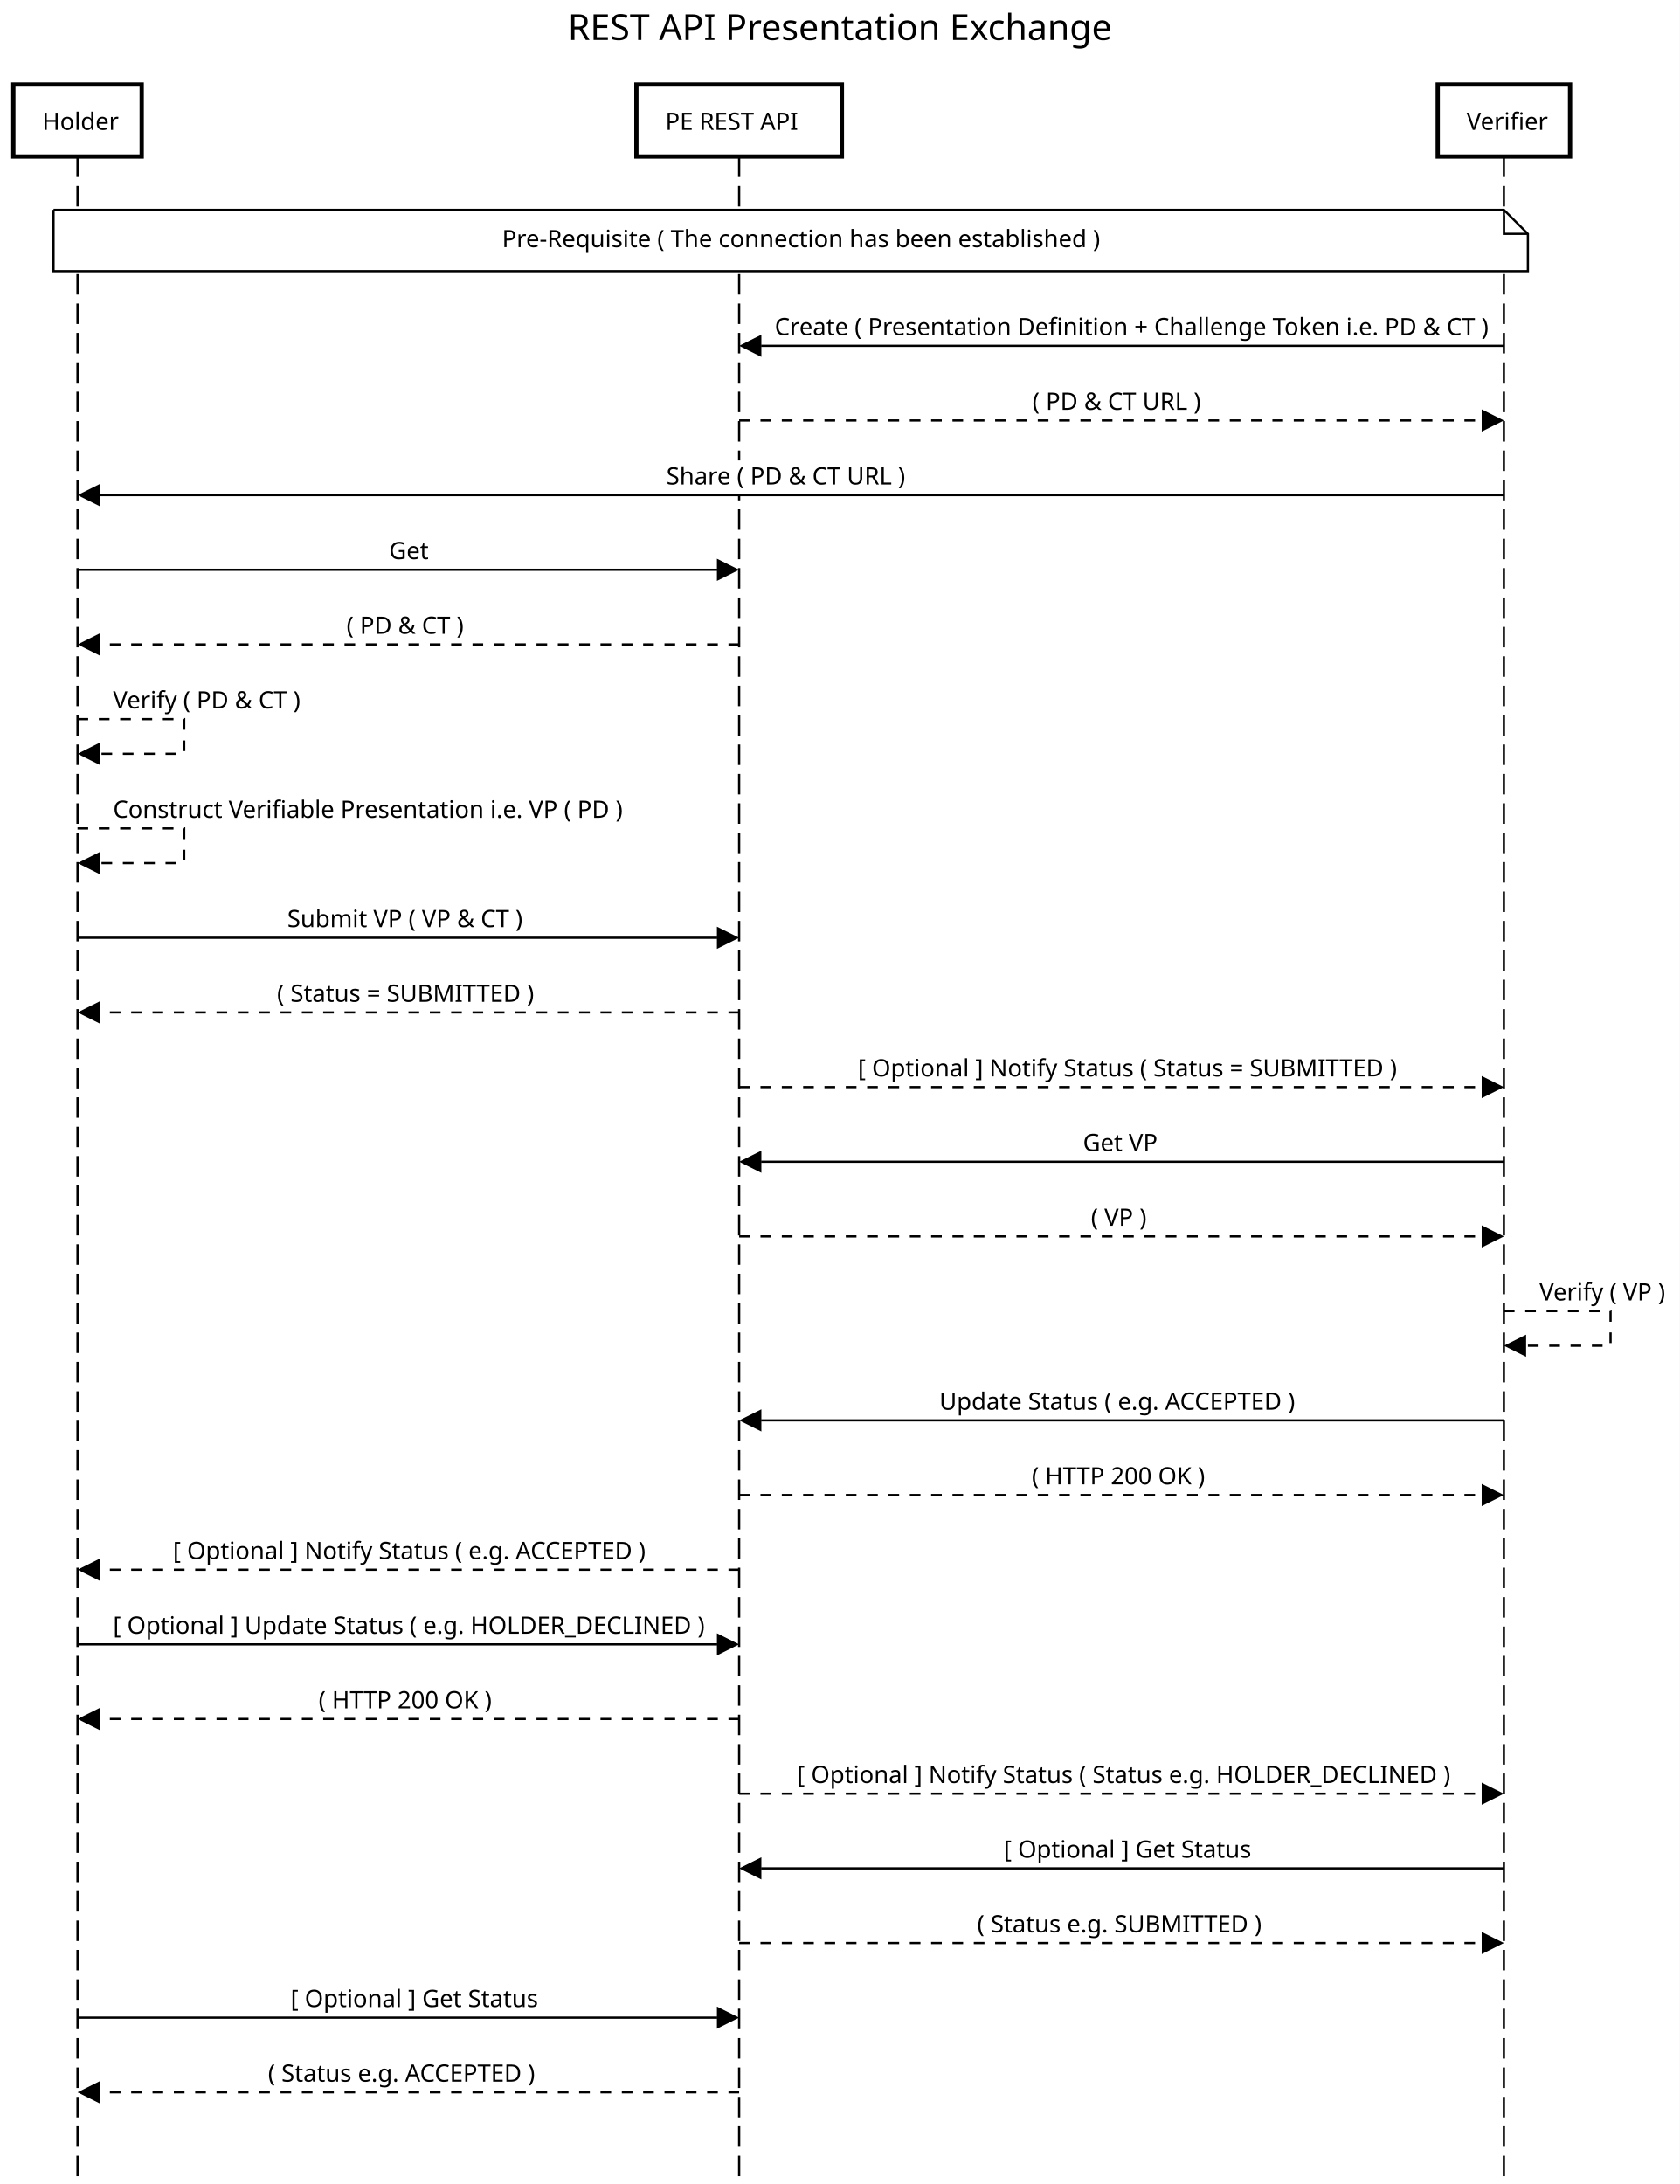
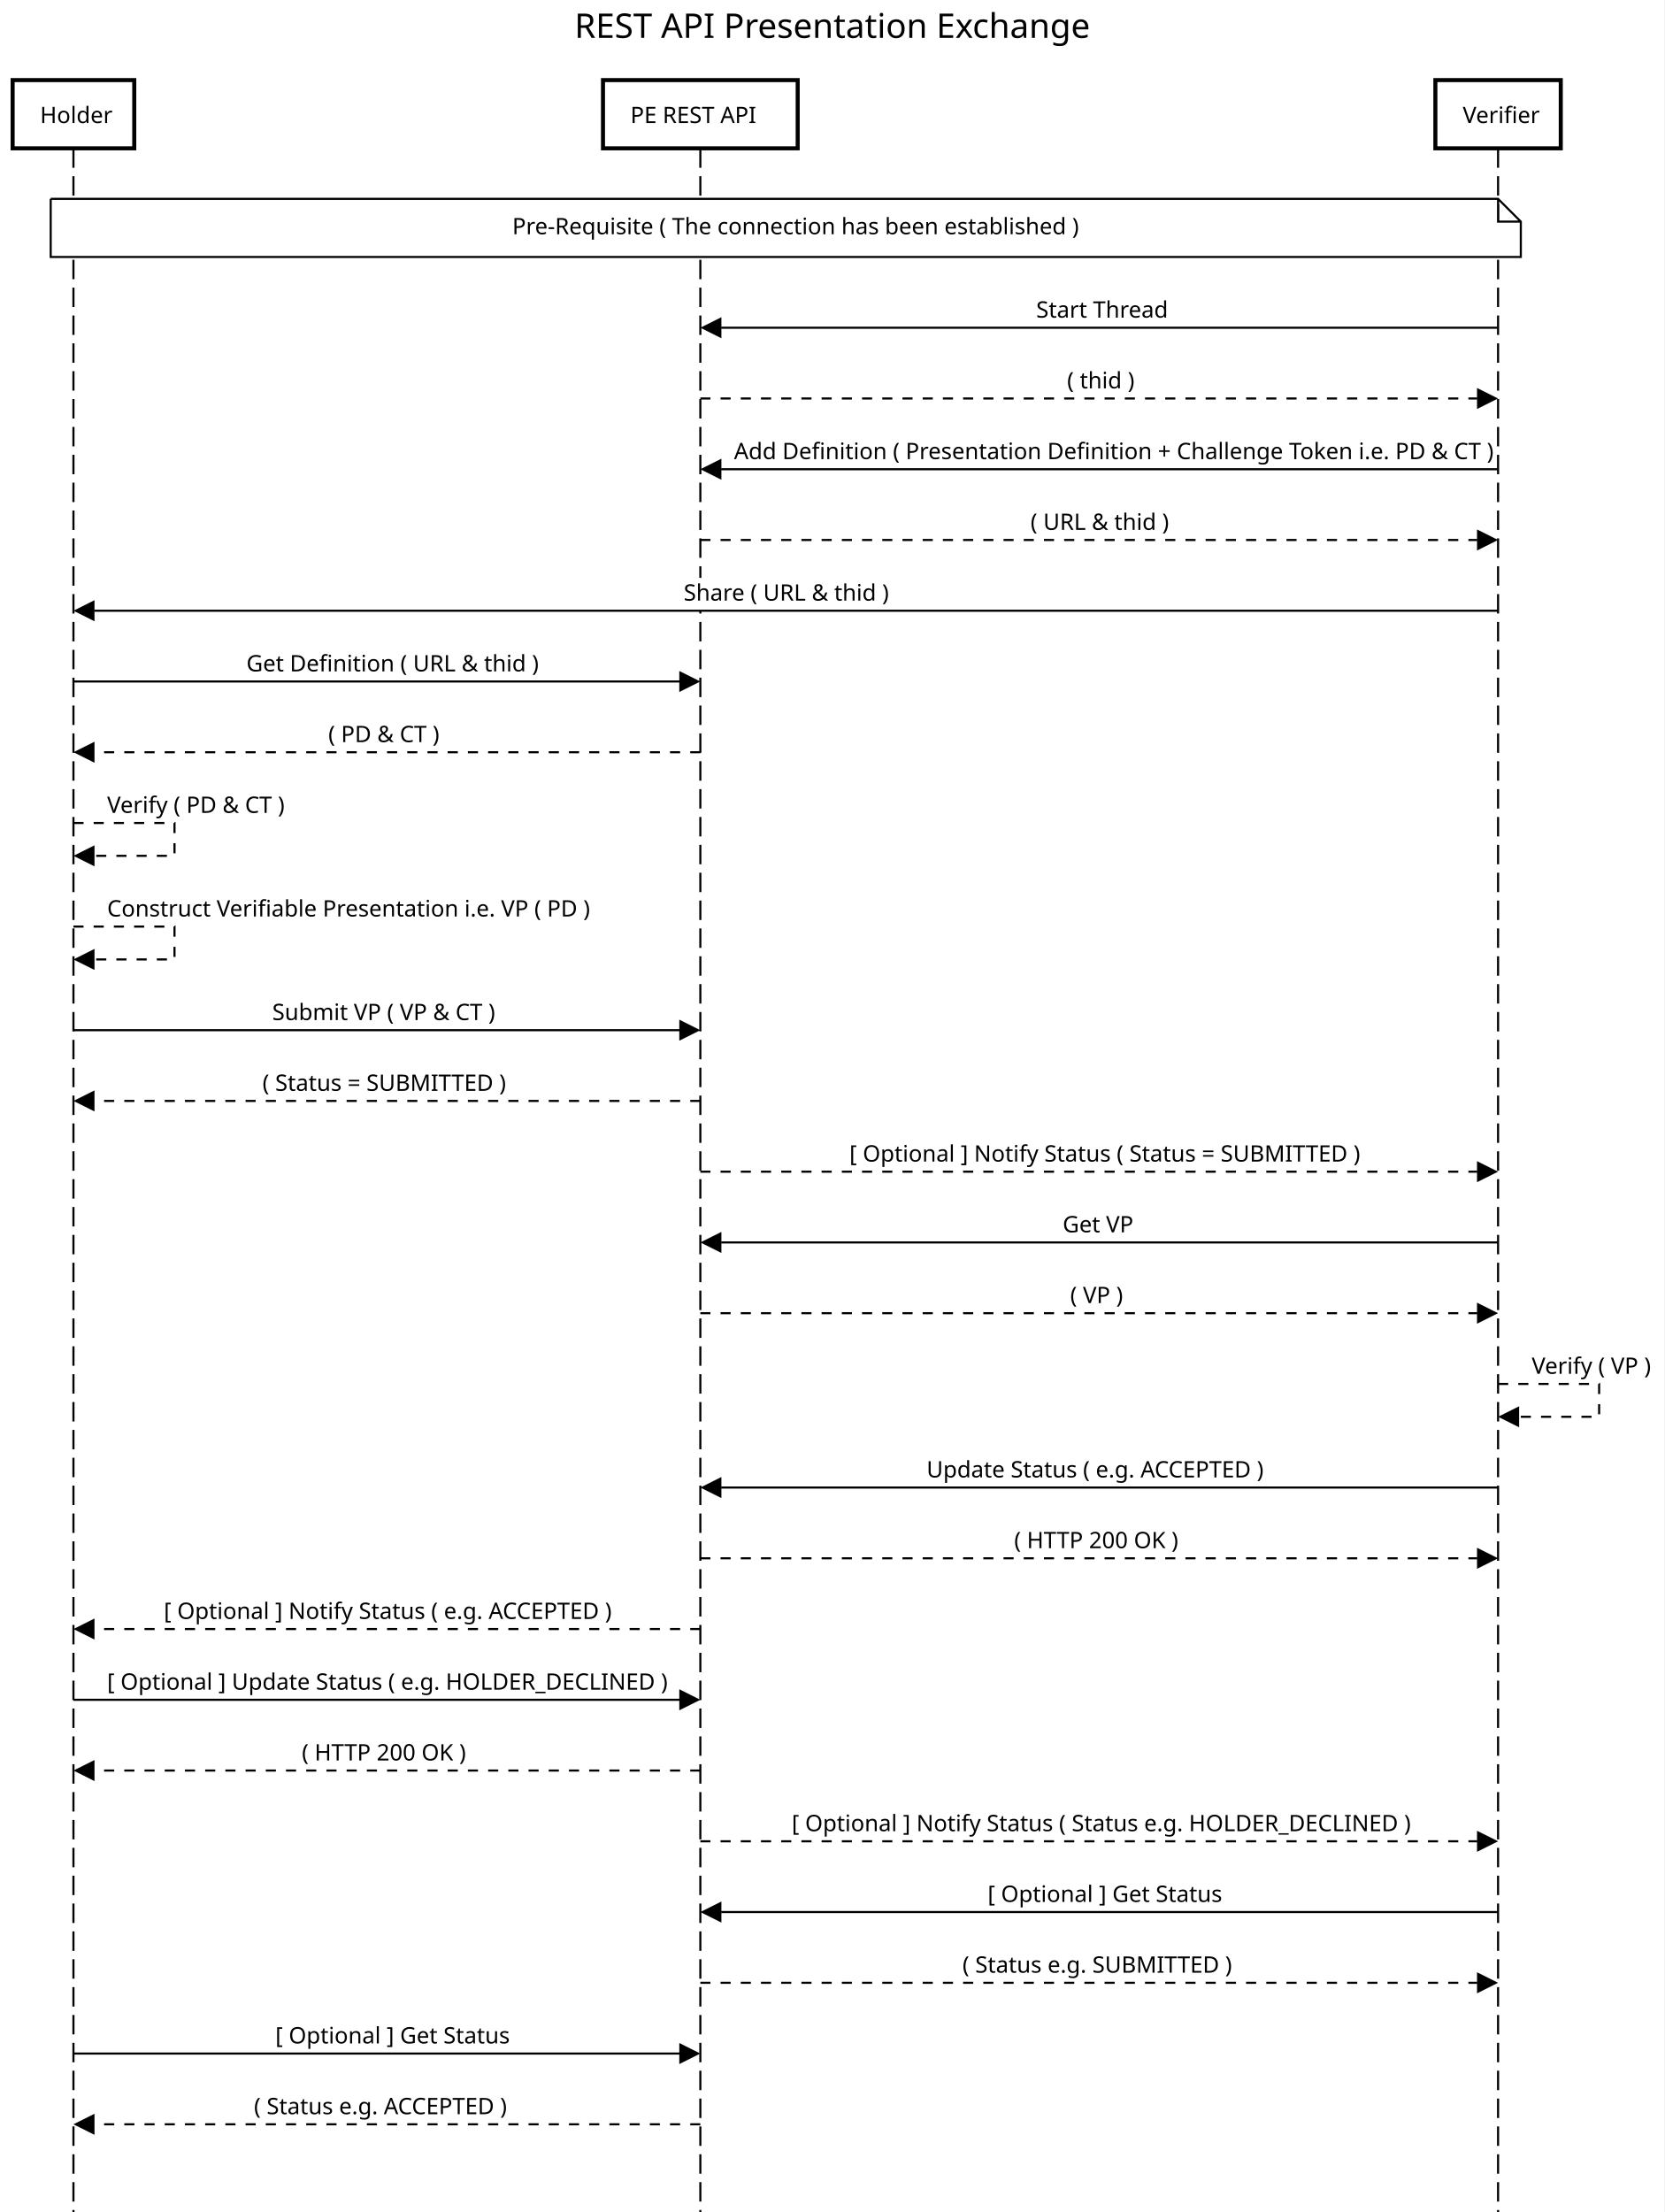
- <svg xmlns="http://www.w3.org/2000/svg" version="1.1" width="1029" height="1338">
+ <svg xmlns="http://www.w3.org/2000/svg" version="1.1" width="1076" height="1430">
  <defs />
  <g>
    <g />
    <g />
    <g />
    <g />
    <g />
    <g />
    <g />
    <g />
    <g />
    <g />
    <g />
    <g />
    <g />
    <g />
    <g />
    <g />
    <g />
    <g />
    <g />
    <g />
    <g />
    <g />
    <g />
    <g />
-     <g>
-       <rect fill="white" stroke="none" x="0" y="0" width="1029" height="1338" />
-     </g>
-     <g>
-       <text fill="black" stroke="none" font-family="sans-serif" font-size="16.5pt" font-style="normal" font-weight="normal" text-decoration="normal" x="347.805" y="24.503" text-anchor="start" dominant-baseline="alphabetic" xml:space="preserve">REST API Presentation Exchange</text>
-     </g>
-     <g />
-     <g>
-       <path fill="none" stroke="black" paint-order="fill stroke markers" d=" M 47.484 95.888 L 47.484 1338.997" stroke-miterlimit="10" stroke-width="1.361" stroke-dasharray="12.566,5.445" />
-       <path fill="none" stroke="black" paint-order="fill stroke markers" d=" M 452.805 95.888 L 452.805 1338.997" stroke-miterlimit="10" stroke-width="1.361" stroke-dasharray="12.566,5.445" />
-       <path fill="none" stroke="black" paint-order="fill stroke markers" d=" M 921.305 95.888 L 921.305 1338.997" stroke-miterlimit="10" stroke-width="1.361" stroke-dasharray="12.566,5.445" />
+     <g />
+     <g />
+     <g>
+       <rect fill="white" stroke="none" x="0" y="0" width="1076" height="1430" />
+     </g>
+     <g>
+       <text fill="black" stroke="none" font-family="sans-serif" font-size="16.5pt" font-style="normal" font-weight="normal" text-decoration="normal" x="371.441" y="24.503" text-anchor="start" dominant-baseline="alphabetic" xml:space="preserve">REST API Presentation Exchange</text>
+     </g>
+     <g />
+     <g>
+       <path fill="none" stroke="black" paint-order="fill stroke markers" d=" M 47.484 95.888 L 47.484 1430.474" stroke-miterlimit="10" stroke-width="1.361" stroke-dasharray="12.566,5.445" />
+       <path fill="none" stroke="black" paint-order="fill stroke markers" d=" M 452.805 95.888 L 452.805 1430.474" stroke-miterlimit="10" stroke-width="1.361" stroke-dasharray="12.566,5.445" />
+       <path fill="none" stroke="black" paint-order="fill stroke markers" d=" M 968.578 95.888 L 968.578 1430.474" stroke-miterlimit="10" stroke-width="1.361" stroke-dasharray="12.566,5.445" />
    </g>
    <g>
      <path fill="none" stroke="none" />
      <g>
        <path fill="white" stroke="black" paint-order="fill stroke markers" d=" M 8.168 51.783 L 86.8 51.783 L 86.8 95.888 L 8.168 95.888 L 8.168 51.783 Z" stroke-miterlimit="10" stroke-width="2.614" stroke-dasharray="" />
      </g>
      <g>
        <g />
        <text fill="black" stroke="none" font-family="sans-serif" font-size="11pt" font-style="normal" font-weight="normal" text-decoration="normal" x="25.891" y="79.552" text-anchor="start" dominant-baseline="alphabetic" xml:space="preserve">Holder</text>
      </g>
      <path fill="none" stroke="none" />
      <g>
        <path fill="white" stroke="black" paint-order="fill stroke markers" d=" M 389.867 51.783 L 515.744 51.783 L 515.744 95.888 L 389.867 95.888 L 389.867 51.783 Z" stroke-miterlimit="10" stroke-width="2.614" stroke-dasharray="" />
      </g>
      <g>
        <g />
        <text fill="black" stroke="none" font-family="sans-serif" font-size="11pt" font-style="normal" font-weight="normal" text-decoration="normal" x="407.591" y="79.552" text-anchor="start" dominant-baseline="alphabetic" xml:space="preserve">PE REST API</text>
      </g>
      <path fill="none" stroke="none" />
      <g>
-         <path fill="white" stroke="black" paint-order="fill stroke markers" d=" M 880.768 51.783 L 961.842 51.783 L 961.842 95.888 L 880.768 95.888 L 880.768 51.783 Z" stroke-miterlimit="10" stroke-width="2.614" stroke-dasharray="" />
+         <path fill="white" stroke="black" paint-order="fill stroke markers" d=" M 928.041 51.783 L 1009.114 51.783 L 1009.114 95.888 L 928.041 95.888 L 928.041 51.783 Z" stroke-miterlimit="10" stroke-width="2.614" stroke-dasharray="" />
      </g>
      <g>
        <g />
-         <text fill="black" stroke="none" font-family="sans-serif" font-size="11pt" font-style="normal" font-weight="normal" text-decoration="normal" x="898.492" y="79.552" text-anchor="start" dominant-baseline="alphabetic" xml:space="preserve">Verifier</text>
-       </g>
-     </g>
-     <g>
-       <path fill="white" stroke="black" paint-order="fill stroke markers" d=" M 32.782 128.558 L 921.305 128.558 L 936.007 143.26 L 936.007 166.129 L 32.782 166.129 L 32.782 128.558 M 921.305 128.558 L 921.305 143.26 L 936.007 143.26" stroke-miterlimit="10" stroke-width="1.361" stroke-dasharray="" />
-       <g>
-         <text fill="black" stroke="none" font-family="sans-serif" font-size="11pt" font-style="normal" font-weight="normal" text-decoration="normal" x="307.558" y="151.427" text-anchor="start" dominant-baseline="alphabetic" xml:space="preserve">Pre-Requisite ( The connection has been established )</text>
-       </g>
-       <g>
-         <g>
-           <rect fill="white" stroke="none" x="472.135" y="190.632" width="429.839" height="21.236" />
-         </g>
-         <text fill="black" stroke="none" font-family="sans-serif" font-size="11pt" font-style="normal" font-weight="normal" text-decoration="normal" x="474.586" y="205.334" text-anchor="start" dominant-baseline="alphabetic" xml:space="preserve">Create ( Presentation Definition + Challenge Token i.e. PD &amp; CT )</text>
-       </g>
-       <g>
-         <path fill="none" stroke="black" paint-order="fill stroke markers" d=" M 921.305 211.868 L 466.255 211.868" stroke-miterlimit="10" stroke-width="1.361" stroke-dasharray="" />
+         <text fill="black" stroke="none" font-family="sans-serif" font-size="11pt" font-style="normal" font-weight="normal" text-decoration="normal" x="945.764" y="79.552" text-anchor="start" dominant-baseline="alphabetic" xml:space="preserve">Verifier</text>
+       </g>
+     </g>
+     <g>
+       <path fill="white" stroke="black" paint-order="fill stroke markers" d=" M 32.782 128.558 L 968.578 128.558 L 983.279 143.26 L 983.279 166.129 L 32.782 166.129 L 32.782 128.558 M 968.578 128.558 L 968.578 143.26 L 983.279 143.26" stroke-miterlimit="10" stroke-width="1.361" stroke-dasharray="" />
+       <g>
+         <text fill="black" stroke="none" font-family="sans-serif" font-size="11pt" font-style="normal" font-weight="normal" text-decoration="normal" x="331.195" y="151.427" text-anchor="start" dominant-baseline="alphabetic" xml:space="preserve">Pre-Requisite ( The connection has been established )</text>
+       </g>
+       <g>
+         <g>
+           <rect fill="white" stroke="none" x="667.5" y="190.632" width="86.382" height="21.236" />
+         </g>
+         <text fill="black" stroke="none" font-family="sans-serif" font-size="11pt" font-style="normal" font-weight="normal" text-decoration="normal" x="669.951" y="205.334" text-anchor="start" dominant-baseline="alphabetic" xml:space="preserve">Start Thread</text>
+       </g>
+       <g>
+         <path fill="none" stroke="black" paint-order="fill stroke markers" d=" M 968.578 211.868 L 466.255 211.868" stroke-miterlimit="10" stroke-width="1.361" stroke-dasharray="" />
        <g transform="translate(452.8054,211.8676) translate(-452.8054,-211.8676)">
          <path fill="black" stroke="none" paint-order="stroke fill markers" d=" M 466.418 205.061 L 452.805 211.868 L 466.418 218.674 Z" />
        </g>
      </g>
      <g>
        <g>
-           <rect fill="white" stroke="none" x="630.034" y="236.37" width="114.042" height="21.236" />
-         </g>
-         <text fill="black" stroke="none" font-family="sans-serif" font-size="11pt" font-style="normal" font-weight="normal" text-decoration="normal" x="632.485" y="251.072" text-anchor="start" dominant-baseline="alphabetic" xml:space="preserve">( PD &amp; CT URL )</text>
-       </g>
-       <g>
-         <path fill="none" stroke="black" paint-order="fill stroke markers" d=" M 452.805 257.606 L 907.856 257.606" stroke-miterlimit="10" stroke-width="1.361" stroke-dasharray="6.534" />
-         <g transform="translate(921.3048,257.6062) translate(-921.3048,-257.6062)">
-           <path fill="black" stroke="none" paint-order="stroke fill markers" d=" M 907.692 250.8 L 921.305 257.606 L 907.692 264.412 Z" />
-         </g>
-       </g>
-       <g>
-         <g>
-           <rect fill="white" stroke="none" x="405.777" y="282.109" width="157.234" height="21.236" />
-         </g>
-         <text fill="black" stroke="none" font-family="sans-serif" font-size="11pt" font-style="normal" font-weight="normal" text-decoration="normal" x="408.228" y="296.811" text-anchor="start" dominant-baseline="alphabetic" xml:space="preserve">Share ( PD &amp; CT URL )</text>
-       </g>
-       <g>
-         <path fill="none" stroke="black" paint-order="fill stroke markers" d=" M 921.305 303.345 L 60.933 303.345" stroke-miterlimit="10" stroke-width="1.361" stroke-dasharray="" />
-         <g transform="translate(47.48399,303.3447) translate(-47.48399,-303.3447)">
-           <path fill="black" stroke="none" paint-order="stroke fill markers" d=" M 61.097 296.538 L 47.484 303.345 L 61.097 310.151 Z" />
-         </g>
-       </g>
-       <g>
-         <g>
-           <rect fill="white" stroke="none" x="235.88" y="327.848" width="28.53" height="21.236" />
-         </g>
-         <text fill="black" stroke="none" font-family="sans-serif" font-size="11pt" font-style="normal" font-weight="normal" text-decoration="normal" x="238.33" y="342.549" text-anchor="start" dominant-baseline="alphabetic" xml:space="preserve">Get</text>
-       </g>
-       <g>
-         <path fill="none" stroke="black" paint-order="fill stroke markers" d=" M 47.484 349.083 L 439.356 349.083" stroke-miterlimit="10" stroke-width="1.361" stroke-dasharray="" />
-         <g transform="translate(452.8054,349.0833) translate(-452.8054,-349.0833)">
-           <path fill="black" stroke="none" paint-order="stroke fill markers" d=" M 439.193 342.277 L 452.805 349.083 L 439.193 355.89 Z" />
-         </g>
-       </g>
-       <g>
-         <g>
-           <rect fill="white" stroke="none" x="209.824" y="373.586" width="80.641" height="21.236" />
-         </g>
-         <text fill="black" stroke="none" font-family="sans-serif" font-size="11pt" font-style="normal" font-weight="normal" text-decoration="normal" x="212.274" y="388.288" text-anchor="start" dominant-baseline="alphabetic" xml:space="preserve">( PD &amp; CT )</text>
-       </g>
-       <g>
-         <path fill="none" stroke="black" paint-order="fill stroke markers" d=" M 452.805 394.822 L 60.933 394.822" stroke-miterlimit="10" stroke-width="1.361" stroke-dasharray="6.534" />
+           <rect fill="white" stroke="none" x="687.468" y="236.37" width="46.447" height="21.236" />
+         </g>
+         <text fill="black" stroke="none" font-family="sans-serif" font-size="11pt" font-style="normal" font-weight="normal" text-decoration="normal" x="689.918" y="251.072" text-anchor="start" dominant-baseline="alphabetic" xml:space="preserve">( thid )</text>
+       </g>
+       <g>
+         <path fill="none" stroke="black" paint-order="fill stroke markers" d=" M 452.805 257.606 L 955.128 257.606" stroke-miterlimit="10" stroke-width="1.361" stroke-dasharray="6.534" />
+         <g transform="translate(968.5775,257.6062) translate(-968.5775,-257.6062)">
+           <path fill="black" stroke="none" paint-order="stroke fill markers" d=" M 954.965 250.8 L 968.578 257.606 L 954.965 264.412 Z" />
+         </g>
+       </g>
+       <g>
+         <g>
+           <rect fill="white" stroke="none" x="472.135" y="282.109" width="477.112" height="21.236" />
+         </g>
+         <text fill="black" stroke="none" font-family="sans-serif" font-size="11pt" font-style="normal" font-weight="normal" text-decoration="normal" x="474.586" y="296.811" text-anchor="start" dominant-baseline="alphabetic" xml:space="preserve">Add Definition ( Presentation Definition + Challenge Token i.e. PD &amp; CT )</text>
+       </g>
+       <g>
+         <path fill="none" stroke="black" paint-order="fill stroke markers" d=" M 968.578 303.345 L 466.255 303.345" stroke-miterlimit="10" stroke-width="1.361" stroke-dasharray="" />
+         <g transform="translate(452.8054,303.3447) translate(-452.8054,-303.3447)">
+           <path fill="black" stroke="none" paint-order="stroke fill markers" d=" M 466.418 296.538 L 452.805 303.345 L 466.418 310.151 Z" />
+         </g>
+       </g>
+       <g>
+         <g>
+           <rect fill="white" stroke="none" x="663.842" y="327.848" width="93.698" height="21.236" />
+         </g>
+         <text fill="black" stroke="none" font-family="sans-serif" font-size="11pt" font-style="normal" font-weight="normal" text-decoration="normal" x="666.293" y="342.549" text-anchor="start" dominant-baseline="alphabetic" xml:space="preserve">( URL &amp; thid )</text>
+       </g>
+       <g>
+         <path fill="none" stroke="black" paint-order="fill stroke markers" d=" M 452.805 349.083 L 955.128 349.083" stroke-miterlimit="10" stroke-width="1.361" stroke-dasharray="6.534" />
+         <g transform="translate(968.5775,349.0833) translate(-968.5775,-349.0833)">
+           <path fill="black" stroke="none" paint-order="stroke fill markers" d=" M 954.965 342.277 L 968.578 349.083 L 954.965 355.89 Z" />
+         </g>
+       </g>
+       <g>
+         <g>
+           <rect fill="white" stroke="none" x="439.586" y="373.586" width="136.89" height="21.236" />
+         </g>
+         <text fill="black" stroke="none" font-family="sans-serif" font-size="11pt" font-style="normal" font-weight="normal" text-decoration="normal" x="442.036" y="388.288" text-anchor="start" dominant-baseline="alphabetic" xml:space="preserve">Share ( URL &amp; thid )</text>
+       </g>
+       <g>
+         <path fill="none" stroke="black" paint-order="fill stroke markers" d=" M 968.578 394.822 L 60.933 394.822" stroke-miterlimit="10" stroke-width="1.361" stroke-dasharray="" />
        <g transform="translate(47.48399,394.8219) translate(-47.48399,-394.8219)">
          <path fill="black" stroke="none" paint-order="stroke fill markers" d=" M 61.097 388.016 L 47.484 394.822 L 61.097 401.628 Z" />
        </g>
      </g>
      <g>
        <g>
-           <rect fill="white" stroke="none" x="66.814" y="419.325" width="121.379" height="21.236" />
-         </g>
-         <text fill="black" stroke="none" font-family="sans-serif" font-size="11pt" font-style="normal" font-weight="normal" text-decoration="normal" x="69.264" y="434.026" text-anchor="start" dominant-baseline="alphabetic" xml:space="preserve">Verify ( PD &amp; CT )</text>
-       </g>
-       <g>
-         <path fill="none" stroke="black" paint-order="fill stroke markers" d=" M 47.484 440.56 L 112.825 440.56 L 112.825 461.796 L 60.933 461.796" stroke-miterlimit="10" stroke-width="1.361" stroke-dasharray="6.534" />
-         <g transform="translate(47.48399,461.7962) translate(-47.48399,-461.7962)">
-           <path fill="black" stroke="none" paint-order="stroke fill markers" d=" M 61.097 454.99 L 47.484 461.796 L 61.097 468.603 Z" />
-         </g>
-       </g>
-       <g>
-         <g>
-           <rect fill="white" stroke="none" x="66.814" y="486.299" width="308.007" height="21.236" />
-         </g>
-         <text fill="black" stroke="none" font-family="sans-serif" font-size="11pt" font-style="normal" font-weight="normal" text-decoration="normal" x="69.264" y="501.001" text-anchor="start" dominant-baseline="alphabetic" xml:space="preserve">Construct Verifiable Presentation i.e. VP ( PD )</text>
-       </g>
-       <g>
-         <path fill="none" stroke="black" paint-order="fill stroke markers" d=" M 47.484 507.535 L 112.825 507.535 L 112.825 528.771 L 60.933 528.771" stroke-miterlimit="10" stroke-width="1.361" stroke-dasharray="6.534" />
-         <g transform="translate(47.48399,528.7705) translate(-47.48399,-528.7705)">
-           <path fill="black" stroke="none" paint-order="stroke fill markers" d=" M 61.097 521.964 L 47.484 528.771 L 61.097 535.577 Z" />
-         </g>
-       </g>
-       <g>
-         <g>
-           <rect fill="white" stroke="none" x="173.564" y="553.273" width="153.161" height="21.236" />
-         </g>
-         <text fill="black" stroke="none" font-family="sans-serif" font-size="11pt" font-style="normal" font-weight="normal" text-decoration="normal" x="176.014" y="567.975" text-anchor="start" dominant-baseline="alphabetic" xml:space="preserve">Submit VP ( VP &amp; CT )</text>
-       </g>
-       <g>
-         <path fill="none" stroke="black" paint-order="fill stroke markers" d=" M 47.484 574.509 L 439.356 574.509" stroke-miterlimit="10" stroke-width="1.361" stroke-dasharray="" />
-         <g transform="translate(452.8054,574.5091) translate(-452.8054,-574.5091)">
-           <path fill="black" stroke="none" paint-order="stroke fill markers" d=" M 439.193 567.703 L 452.805 574.509 L 439.193 581.315 Z" />
-         </g>
-       </g>
-       <g>
-         <g>
-           <rect fill="white" stroke="none" x="167.254" y="599.012" width="165.781" height="21.236" />
-         </g>
-         <text fill="black" stroke="none" font-family="sans-serif" font-size="11pt" font-style="normal" font-weight="normal" text-decoration="normal" x="169.704" y="613.714" text-anchor="start" dominant-baseline="alphabetic" xml:space="preserve">( Status = SUBMITTED )</text>
-       </g>
-       <g>
-         <path fill="none" stroke="black" paint-order="fill stroke markers" d=" M 452.805 620.248 L 60.933 620.248" stroke-miterlimit="10" stroke-width="1.361" stroke-dasharray="6.534" />
+           <rect fill="white" stroke="none" x="156.85" y="419.325" width="186.59" height="21.236" />
+         </g>
+         <text fill="black" stroke="none" font-family="sans-serif" font-size="11pt" font-style="normal" font-weight="normal" text-decoration="normal" x="159.3" y="434.026" text-anchor="start" dominant-baseline="alphabetic" xml:space="preserve">Get Definition ( URL &amp; thid )</text>
+       </g>
+       <g>
+         <path fill="none" stroke="black" paint-order="fill stroke markers" d=" M 47.484 440.56 L 439.356 440.56" stroke-miterlimit="10" stroke-width="1.361" stroke-dasharray="" />
+         <g transform="translate(452.8054,440.5604) translate(-452.8054,-440.5604)">
+           <path fill="black" stroke="none" paint-order="stroke fill markers" d=" M 439.193 433.754 L 452.805 440.56 L 439.193 447.367 Z" />
+         </g>
+       </g>
+       <g>
+         <g>
+           <rect fill="white" stroke="none" x="209.824" y="465.063" width="80.641" height="21.236" />
+         </g>
+         <text fill="black" stroke="none" font-family="sans-serif" font-size="11pt" font-style="normal" font-weight="normal" text-decoration="normal" x="212.274" y="479.765" text-anchor="start" dominant-baseline="alphabetic" xml:space="preserve">( PD &amp; CT )</text>
+       </g>
+       <g>
+         <path fill="none" stroke="black" paint-order="fill stroke markers" d=" M 452.805 486.299 L 60.933 486.299" stroke-miterlimit="10" stroke-width="1.361" stroke-dasharray="6.534" />
+         <g transform="translate(47.48399,486.299) translate(-47.48399,-486.299)">
+           <path fill="black" stroke="none" paint-order="stroke fill markers" d=" M 61.097 479.493 L 47.484 486.299 L 61.097 493.105 Z" />
+         </g>
+       </g>
+       <g>
+         <g>
+           <rect fill="white" stroke="none" x="66.814" y="510.802" width="121.379" height="21.236" />
+         </g>
+         <text fill="black" stroke="none" font-family="sans-serif" font-size="11pt" font-style="normal" font-weight="normal" text-decoration="normal" x="69.264" y="525.503" text-anchor="start" dominant-baseline="alphabetic" xml:space="preserve">Verify ( PD &amp; CT )</text>
+       </g>
+       <g>
+         <path fill="none" stroke="black" paint-order="fill stroke markers" d=" M 47.484 532.038 L 112.825 532.038 L 112.825 553.273 L 60.933 553.273" stroke-miterlimit="10" stroke-width="1.361" stroke-dasharray="6.534" />
+         <g transform="translate(47.48399,553.2733) translate(-47.48399,-553.2733)">
+           <path fill="black" stroke="none" paint-order="stroke fill markers" d=" M 61.097 546.467 L 47.484 553.273 L 61.097 560.08 Z" />
+         </g>
+       </g>
+       <g>
+         <g>
+           <rect fill="white" stroke="none" x="66.814" y="577.776" width="308.007" height="21.236" />
+         </g>
+         <text fill="black" stroke="none" font-family="sans-serif" font-size="11pt" font-style="normal" font-weight="normal" text-decoration="normal" x="69.264" y="592.478" text-anchor="start" dominant-baseline="alphabetic" xml:space="preserve">Construct Verifiable Presentation i.e. VP ( PD )</text>
+       </g>
+       <g>
+         <path fill="none" stroke="black" paint-order="fill stroke markers" d=" M 47.484 599.012 L 112.825 599.012 L 112.825 620.248 L 60.933 620.248" stroke-miterlimit="10" stroke-width="1.361" stroke-dasharray="6.534" />
        <g transform="translate(47.48399,620.2477) translate(-47.48399,-620.2477)">
          <path fill="black" stroke="none" paint-order="stroke fill markers" d=" M 61.097 613.441 L 47.484 620.248 L 61.097 627.054 Z" />
        </g>
      </g>
      <g>
        <g>
-           <rect fill="white" stroke="none" x="523.091" y="644.75" width="327.928" height="21.236" />
-         </g>
-         <text fill="black" stroke="none" font-family="sans-serif" font-size="11pt" font-style="normal" font-weight="normal" text-decoration="normal" x="525.541" y="659.452" text-anchor="start" dominant-baseline="alphabetic" xml:space="preserve">[ Optional ] Notify Status ( Status = SUBMITTED )</text>
-       </g>
-       <g>
-         <path fill="none" stroke="black" paint-order="fill stroke markers" d=" M 452.805 665.986 L 907.856 665.986" stroke-miterlimit="10" stroke-width="1.361" stroke-dasharray="6.534" />
-         <g transform="translate(921.3048,665.9862) translate(-921.3048,-665.9862)">
-           <path fill="black" stroke="none" paint-order="stroke fill markers" d=" M 907.692 659.18 L 921.305 665.986 L 907.692 672.793 Z" />
-         </g>
-       </g>
-       <g>
-         <g>
-           <rect fill="white" stroke="none" x="660.976" y="690.489" width="52.159" height="21.236" />
-         </g>
-         <text fill="black" stroke="none" font-family="sans-serif" font-size="11pt" font-style="normal" font-weight="normal" text-decoration="normal" x="663.426" y="705.191" text-anchor="start" dominant-baseline="alphabetic" xml:space="preserve">Get VP</text>
-       </g>
-       <g>
-         <path fill="none" stroke="black" paint-order="fill stroke markers" d=" M 921.305 711.725 L 466.255 711.725" stroke-miterlimit="10" stroke-width="1.361" stroke-dasharray="" />
-         <g transform="translate(452.8054,711.7248) translate(-452.8054,-711.7248)">
-           <path fill="black" stroke="none" paint-order="stroke fill markers" d=" M 466.418 704.918 L 452.805 711.725 L 466.418 718.531 Z" />
-         </g>
-       </g>
-       <g>
-         <g>
-           <rect fill="white" stroke="none" x="665.872" y="736.228" width="42.367" height="21.236" />
-         </g>
-         <text fill="black" stroke="none" font-family="sans-serif" font-size="11pt" font-style="normal" font-weight="normal" text-decoration="normal" x="668.322" y="750.929" text-anchor="start" dominant-baseline="alphabetic" xml:space="preserve">( VP )</text>
-       </g>
-       <g>
-         <path fill="none" stroke="black" paint-order="fill stroke markers" d=" M 452.805 757.463 L 907.856 757.463" stroke-miterlimit="10" stroke-width="1.361" stroke-dasharray="6.534" />
-         <g transform="translate(921.3048,757.4634) translate(-921.3048,-757.4634)">
-           <path fill="black" stroke="none" paint-order="stroke fill markers" d=" M 907.692 750.657 L 921.305 757.463 L 907.692 764.27 Z" />
-         </g>
-       </g>
-       <g>
-         <g>
-           <rect fill="white" stroke="none" x="940.635" y="781.966" width="83.104" height="21.236" />
-         </g>
-         <text fill="black" stroke="none" font-family="sans-serif" font-size="11pt" font-style="normal" font-weight="normal" text-decoration="normal" x="943.085" y="796.668" text-anchor="start" dominant-baseline="alphabetic" xml:space="preserve">Verify ( VP )</text>
-       </g>
-       <g>
-         <path fill="none" stroke="black" paint-order="fill stroke markers" d=" M 921.305 803.202 L 986.646 803.202 L 986.646 824.438 L 934.754 824.438" stroke-miterlimit="10" stroke-width="1.361" stroke-dasharray="6.534" />
-         <g transform="translate(921.3048,824.4377) translate(-921.3048,-824.4377)">
-           <path fill="black" stroke="none" paint-order="stroke fill markers" d=" M 934.918 817.631 L 921.305 824.438 L 934.918 831.244 Z" />
-         </g>
-       </g>
-       <g>
-         <g>
-           <rect fill="white" stroke="none" x="572.984" y="848.941" width="228.143" height="21.236" />
-         </g>
-         <text fill="black" stroke="none" font-family="sans-serif" font-size="11pt" font-style="normal" font-weight="normal" text-decoration="normal" x="575.434" y="863.642" text-anchor="start" dominant-baseline="alphabetic" xml:space="preserve">Update Status ( e.g. ACCEPTED )</text>
-       </g>
-       <g>
-         <path fill="none" stroke="black" paint-order="fill stroke markers" d=" M 921.305 870.176 L 466.255 870.176" stroke-miterlimit="10" stroke-width="1.361" stroke-dasharray="" />
-         <g transform="translate(452.8054,870.1763) translate(-452.8054,-870.1763)">
-           <path fill="black" stroke="none" paint-order="stroke fill markers" d=" M 466.418 863.37 L 452.805 870.176 L 466.418 876.983 Z" />
-         </g>
-       </g>
-       <g>
-         <g>
-           <rect fill="white" stroke="none" x="629.619" y="894.679" width="114.872" height="21.236" />
-         </g>
-         <text fill="black" stroke="none" font-family="sans-serif" font-size="11pt" font-style="normal" font-weight="normal" text-decoration="normal" x="632.069" y="909.381" text-anchor="start" dominant-baseline="alphabetic" xml:space="preserve">( HTTP 200 OK )</text>
-       </g>
-       <g>
-         <path fill="none" stroke="black" paint-order="fill stroke markers" d=" M 452.805 915.915 L 907.856 915.915" stroke-miterlimit="10" stroke-width="1.361" stroke-dasharray="6.534" />
-         <g transform="translate(921.3048,915.9148) translate(-921.3048,-915.9148)">
-           <path fill="black" stroke="none" paint-order="stroke fill markers" d=" M 907.692 909.109 L 921.305 915.915 L 907.692 922.721 Z" />
-         </g>
-       </g>
-       <g>
-         <g>
-           <rect fill="white" stroke="none" x="103.489" y="940.418" width="293.311" height="21.236" />
-         </g>
-         <text fill="black" stroke="none" font-family="sans-serif" font-size="11pt" font-style="normal" font-weight="normal" text-decoration="normal" x="105.939" y="955.119" text-anchor="start" dominant-baseline="alphabetic" xml:space="preserve">[ Optional ] Notify Status ( e.g. ACCEPTED )</text>
-       </g>
-       <g>
-         <path fill="none" stroke="black" paint-order="fill stroke markers" d=" M 452.805 961.653 L 60.933 961.653" stroke-miterlimit="10" stroke-width="1.361" stroke-dasharray="6.534" />
-         <g transform="translate(47.48399,961.6534) translate(-47.48399,-961.6534)">
-           <path fill="black" stroke="none" paint-order="stroke fill markers" d=" M 61.097 954.847 L 47.484 961.653 L 61.097 968.46 Z" />
-         </g>
-       </g>
-       <g>
-         <g>
-           <rect fill="white" stroke="none" x="66.814" y="986.156" width="366.661" height="21.236" />
-         </g>
-         <text fill="black" stroke="none" font-family="sans-serif" font-size="11pt" font-style="normal" font-weight="normal" text-decoration="normal" x="69.264" y="1000.858" text-anchor="start" dominant-baseline="alphabetic" xml:space="preserve">[ Optional ] Update Status ( e.g. HOLDER_DECLINED )</text>
-       </g>
-       <g>
-         <path fill="none" stroke="black" paint-order="fill stroke markers" d=" M 47.484 1007.392 L 439.356 1007.392" stroke-miterlimit="10" stroke-width="1.361" stroke-dasharray="" />
-         <g transform="translate(452.8054,1007.392) translate(-452.8054,-1007.392)">
-           <path fill="black" stroke="none" paint-order="stroke fill markers" d=" M 439.193 1000.586 L 452.805 1007.392 L 439.193 1014.198 Z" />
-         </g>
-       </g>
-       <g>
-         <g>
-           <rect fill="white" stroke="none" x="192.709" y="1031.895" width="114.872" height="21.236" />
-         </g>
-         <text fill="black" stroke="none" font-family="sans-serif" font-size="11pt" font-style="normal" font-weight="normal" text-decoration="normal" x="195.159" y="1046.596" text-anchor="start" dominant-baseline="alphabetic" xml:space="preserve">( HTTP 200 OK )</text>
+           <rect fill="white" stroke="none" x="173.564" y="644.75" width="153.161" height="21.236" />
+         </g>
+         <text fill="black" stroke="none" font-family="sans-serif" font-size="11pt" font-style="normal" font-weight="normal" text-decoration="normal" x="176.014" y="659.452" text-anchor="start" dominant-baseline="alphabetic" xml:space="preserve">Submit VP ( VP &amp; CT )</text>
+       </g>
+       <g>
+         <path fill="none" stroke="black" paint-order="fill stroke markers" d=" M 47.484 665.986 L 439.356 665.986" stroke-miterlimit="10" stroke-width="1.361" stroke-dasharray="" />
+         <g transform="translate(452.8054,665.9862) translate(-452.8054,-665.9862)">
+           <path fill="black" stroke="none" paint-order="stroke fill markers" d=" M 439.193 659.18 L 452.805 665.986 L 439.193 672.793 Z" />
+         </g>
+       </g>
+       <g>
+         <g>
+           <rect fill="white" stroke="none" x="167.254" y="690.489" width="165.781" height="21.236" />
+         </g>
+         <text fill="black" stroke="none" font-family="sans-serif" font-size="11pt" font-style="normal" font-weight="normal" text-decoration="normal" x="169.704" y="705.191" text-anchor="start" dominant-baseline="alphabetic" xml:space="preserve">( Status = SUBMITTED )</text>
+       </g>
+       <g>
+         <path fill="none" stroke="black" paint-order="fill stroke markers" d=" M 452.805 711.725 L 60.933 711.725" stroke-miterlimit="10" stroke-width="1.361" stroke-dasharray="6.534" />
+         <g transform="translate(47.48399,711.7248) translate(-47.48399,-711.7248)">
+           <path fill="black" stroke="none" paint-order="stroke fill markers" d=" M 61.097 704.918 L 47.484 711.725 L 61.097 718.531 Z" />
+         </g>
+       </g>
+       <g>
+         <g>
+           <rect fill="white" stroke="none" x="546.727" y="736.228" width="327.928" height="21.236" />
+         </g>
+         <text fill="black" stroke="none" font-family="sans-serif" font-size="11pt" font-style="normal" font-weight="normal" text-decoration="normal" x="549.178" y="750.929" text-anchor="start" dominant-baseline="alphabetic" xml:space="preserve">[ Optional ] Notify Status ( Status = SUBMITTED )</text>
+       </g>
+       <g>
+         <path fill="none" stroke="black" paint-order="fill stroke markers" d=" M 452.805 757.463 L 955.128 757.463" stroke-miterlimit="10" stroke-width="1.361" stroke-dasharray="6.534" />
+         <g transform="translate(968.5775,757.4634) translate(-968.5775,-757.4634)">
+           <path fill="black" stroke="none" paint-order="stroke fill markers" d=" M 954.965 750.657 L 968.578 757.463 L 954.965 764.27 Z" />
+         </g>
+       </g>
+       <g>
+         <g>
+           <rect fill="white" stroke="none" x="684.612" y="781.966" width="52.159" height="21.236" />
+         </g>
+         <text fill="black" stroke="none" font-family="sans-serif" font-size="11pt" font-style="normal" font-weight="normal" text-decoration="normal" x="687.062" y="796.668" text-anchor="start" dominant-baseline="alphabetic" xml:space="preserve">Get VP</text>
+       </g>
+       <g>
+         <path fill="none" stroke="black" paint-order="fill stroke markers" d=" M 968.578 803.202 L 466.255 803.202" stroke-miterlimit="10" stroke-width="1.361" stroke-dasharray="" />
+         <g transform="translate(452.8054,803.2019) translate(-452.8054,-803.2019)">
+           <path fill="black" stroke="none" paint-order="stroke fill markers" d=" M 466.418 796.396 L 452.805 803.202 L 466.418 810.008 Z" />
+         </g>
+       </g>
+       <g>
+         <g>
+           <rect fill="white" stroke="none" x="689.508" y="827.705" width="42.367" height="21.236" />
+         </g>
+         <text fill="black" stroke="none" font-family="sans-serif" font-size="11pt" font-style="normal" font-weight="normal" text-decoration="normal" x="691.958" y="842.406" text-anchor="start" dominant-baseline="alphabetic" xml:space="preserve">( VP )</text>
+       </g>
+       <g>
+         <path fill="none" stroke="black" paint-order="fill stroke markers" d=" M 452.805 848.941 L 955.128 848.941" stroke-miterlimit="10" stroke-width="1.361" stroke-dasharray="6.534" />
+         <g transform="translate(968.5775,848.9405) translate(-968.5775,-848.9405)">
+           <path fill="black" stroke="none" paint-order="stroke fill markers" d=" M 954.965 842.134 L 968.578 848.941 L 954.965 855.747 Z" />
+         </g>
+       </g>
+       <g>
+         <g>
+           <rect fill="white" stroke="none" x="987.908" y="873.443" width="83.104" height="21.236" />
+         </g>
+         <text fill="black" stroke="none" font-family="sans-serif" font-size="11pt" font-style="normal" font-weight="normal" text-decoration="normal" x="990.358" y="888.145" text-anchor="start" dominant-baseline="alphabetic" xml:space="preserve">Verify ( VP )</text>
+       </g>
+       <g>
+         <path fill="none" stroke="black" paint-order="fill stroke markers" d=" M 968.578 894.679 L 1033.918 894.679 L 1033.918 915.915 L 982.027 915.915" stroke-miterlimit="10" stroke-width="1.361" stroke-dasharray="6.534" />
+         <g transform="translate(968.5775,915.9148) translate(-968.5775,-915.9148)">
+           <path fill="black" stroke="none" paint-order="stroke fill markers" d=" M 982.19 909.109 L 968.578 915.915 L 982.19 922.721 Z" />
+         </g>
+       </g>
+       <g>
+         <g>
+           <rect fill="white" stroke="none" x="596.62" y="940.418" width="228.143" height="21.236" />
+         </g>
+         <text fill="black" stroke="none" font-family="sans-serif" font-size="11pt" font-style="normal" font-weight="normal" text-decoration="normal" x="599.07" y="955.119" text-anchor="start" dominant-baseline="alphabetic" xml:space="preserve">Update Status ( e.g. ACCEPTED )</text>
+       </g>
+       <g>
+         <path fill="none" stroke="black" paint-order="fill stroke markers" d=" M 968.578 961.653 L 466.255 961.653" stroke-miterlimit="10" stroke-width="1.361" stroke-dasharray="" />
+         <g transform="translate(452.8054,961.6534) translate(-452.8054,-961.6534)">
+           <path fill="black" stroke="none" paint-order="stroke fill markers" d=" M 466.418 954.847 L 452.805 961.653 L 466.418 968.46 Z" />
+         </g>
+       </g>
+       <g>
+         <g>
+           <rect fill="white" stroke="none" x="653.256" y="986.156" width="114.872" height="21.236" />
+         </g>
+         <text fill="black" stroke="none" font-family="sans-serif" font-size="11pt" font-style="normal" font-weight="normal" text-decoration="normal" x="655.706" y="1000.858" text-anchor="start" dominant-baseline="alphabetic" xml:space="preserve">( HTTP 200 OK )</text>
+       </g>
+       <g>
+         <path fill="none" stroke="black" paint-order="fill stroke markers" d=" M 452.805 1007.392 L 955.128 1007.392" stroke-miterlimit="10" stroke-width="1.361" stroke-dasharray="6.534" />
+         <g transform="translate(968.5775,1007.392) translate(-968.5775,-1007.392)">
+           <path fill="black" stroke="none" paint-order="stroke fill markers" d=" M 954.965 1000.586 L 968.578 1007.392 L 954.965 1014.198 Z" />
+         </g>
+       </g>
+       <g>
+         <g>
+           <rect fill="white" stroke="none" x="103.489" y="1031.895" width="293.311" height="21.236" />
+         </g>
+         <text fill="black" stroke="none" font-family="sans-serif" font-size="11pt" font-style="normal" font-weight="normal" text-decoration="normal" x="105.939" y="1046.596" text-anchor="start" dominant-baseline="alphabetic" xml:space="preserve">[ Optional ] Notify Status ( e.g. ACCEPTED )</text>
      </g>
      <g>
        <path fill="none" stroke="black" paint-order="fill stroke markers" d=" M 452.805 1053.131 L 60.933 1053.131" stroke-miterlimit="10" stroke-width="1.361" stroke-dasharray="6.534" />
        <g transform="translate(47.48399,1053.131) translate(-47.48399,-1053.131)">
          <path fill="black" stroke="none" paint-order="stroke fill markers" d=" M 61.097 1046.324 L 47.484 1053.131 L 61.097 1059.937 Z" />
        </g>
      </g>
      <g>
        <g>
-           <rect fill="white" stroke="none" x="485.807" y="1077.633" width="402.495" height="21.236" />
-         </g>
-         <text fill="black" stroke="none" font-family="sans-serif" font-size="11pt" font-style="normal" font-weight="normal" text-decoration="normal" x="488.258" y="1092.335" text-anchor="start" dominant-baseline="alphabetic" xml:space="preserve">[ Optional ] Notify Status ( Status e.g. HOLDER_DECLINED )</text>
-       </g>
-       <g>
-         <path fill="none" stroke="black" paint-order="fill stroke markers" d=" M 452.805 1098.869 L 907.856 1098.869" stroke-miterlimit="10" stroke-width="1.361" stroke-dasharray="6.534" />
-         <g transform="translate(921.3048,1098.869) translate(-921.3048,-1098.869)">
-           <path fill="black" stroke="none" paint-order="stroke fill markers" d=" M 907.692 1092.063 L 921.305 1098.869 L 907.692 1105.675 Z" />
-         </g>
-       </g>
-       <g>
-         <g>
-           <rect fill="white" stroke="none" x="612.49" y="1123.372" width="149.131" height="21.236" />
-         </g>
-         <text fill="black" stroke="none" font-family="sans-serif" font-size="11pt" font-style="normal" font-weight="normal" text-decoration="normal" x="614.94" y="1138.074" text-anchor="start" dominant-baseline="alphabetic" xml:space="preserve">[ Optional ] Get Status</text>
-       </g>
-       <g>
-         <path fill="none" stroke="black" paint-order="fill stroke markers" d=" M 921.305 1144.608 L 466.255 1144.608" stroke-miterlimit="10" stroke-width="1.361" stroke-dasharray="" />
-         <g transform="translate(452.8054,1144.608) translate(-452.8054,-1144.608)">
-           <path fill="black" stroke="none" paint-order="stroke fill markers" d=" M 466.418 1137.801 L 452.805 1144.608 L 466.418 1151.414 Z" />
-         </g>
-       </g>
-       <g>
-         <g>
-           <rect fill="white" stroke="none" x="596.219" y="1169.111" width="181.672" height="21.236" />
-         </g>
-         <text fill="black" stroke="none" font-family="sans-serif" font-size="11pt" font-style="normal" font-weight="normal" text-decoration="normal" x="598.669" y="1183.812" text-anchor="start" dominant-baseline="alphabetic" xml:space="preserve">( Status e.g. SUBMITTED )</text>
-       </g>
-       <g>
-         <path fill="none" stroke="black" paint-order="fill stroke markers" d=" M 452.805 1190.346 L 907.856 1190.346" stroke-miterlimit="10" stroke-width="1.361" stroke-dasharray="6.534" />
-         <g transform="translate(921.3048,1190.346) translate(-921.3048,-1190.346)">
-           <path fill="black" stroke="none" paint-order="stroke fill markers" d=" M 907.692 1183.54 L 921.305 1190.346 L 907.692 1197.153 Z" />
-         </g>
-       </g>
-       <g>
-         <g>
-           <rect fill="white" stroke="none" x="175.579" y="1214.849" width="149.131" height="21.236" />
-         </g>
-         <text fill="black" stroke="none" font-family="sans-serif" font-size="11pt" font-style="normal" font-weight="normal" text-decoration="normal" x="178.029" y="1229.551" text-anchor="start" dominant-baseline="alphabetic" xml:space="preserve">[ Optional ] Get Status</text>
-       </g>
-       <g>
-         <path fill="none" stroke="black" paint-order="fill stroke markers" d=" M 47.484 1236.085 L 439.356 1236.085" stroke-miterlimit="10" stroke-width="1.361" stroke-dasharray="" />
+           <rect fill="white" stroke="none" x="66.814" y="1077.633" width="366.661" height="21.236" />
+         </g>
+         <text fill="black" stroke="none" font-family="sans-serif" font-size="11pt" font-style="normal" font-weight="normal" text-decoration="normal" x="69.264" y="1092.335" text-anchor="start" dominant-baseline="alphabetic" xml:space="preserve">[ Optional ] Update Status ( e.g. HOLDER_DECLINED )</text>
+       </g>
+       <g>
+         <path fill="none" stroke="black" paint-order="fill stroke markers" d=" M 47.484 1098.869 L 439.356 1098.869" stroke-miterlimit="10" stroke-width="1.361" stroke-dasharray="" />
+         <g transform="translate(452.8054,1098.869) translate(-452.8054,-1098.869)">
+           <path fill="black" stroke="none" paint-order="stroke fill markers" d=" M 439.193 1092.063 L 452.805 1098.869 L 439.193 1105.675 Z" />
+         </g>
+       </g>
+       <g>
+         <g>
+           <rect fill="white" stroke="none" x="192.709" y="1123.372" width="114.872" height="21.236" />
+         </g>
+         <text fill="black" stroke="none" font-family="sans-serif" font-size="11pt" font-style="normal" font-weight="normal" text-decoration="normal" x="195.159" y="1138.074" text-anchor="start" dominant-baseline="alphabetic" xml:space="preserve">( HTTP 200 OK )</text>
+       </g>
+       <g>
+         <path fill="none" stroke="black" paint-order="fill stroke markers" d=" M 452.805 1144.608 L 60.933 1144.608" stroke-miterlimit="10" stroke-width="1.361" stroke-dasharray="6.534" />
+         <g transform="translate(47.48399,1144.608) translate(-47.48399,-1144.608)">
+           <path fill="black" stroke="none" paint-order="stroke fill markers" d=" M 61.097 1137.801 L 47.484 1144.608 L 61.097 1151.414 Z" />
+         </g>
+       </g>
+       <g>
+         <g>
+           <rect fill="white" stroke="none" x="509.444" y="1169.111" width="402.495" height="21.236" />
+         </g>
+         <text fill="black" stroke="none" font-family="sans-serif" font-size="11pt" font-style="normal" font-weight="normal" text-decoration="normal" x="511.894" y="1183.812" text-anchor="start" dominant-baseline="alphabetic" xml:space="preserve">[ Optional ] Notify Status ( Status e.g. HOLDER_DECLINED )</text>
+       </g>
+       <g>
+         <path fill="none" stroke="black" paint-order="fill stroke markers" d=" M 452.805 1190.346 L 955.128 1190.346" stroke-miterlimit="10" stroke-width="1.361" stroke-dasharray="6.534" />
+         <g transform="translate(968.5775,1190.346) translate(-968.5775,-1190.346)">
+           <path fill="black" stroke="none" paint-order="stroke fill markers" d=" M 954.965 1183.54 L 968.578 1190.346 L 954.965 1197.153 Z" />
+         </g>
+       </g>
+       <g>
+         <g>
+           <rect fill="white" stroke="none" x="636.126" y="1214.849" width="149.131" height="21.236" />
+         </g>
+         <text fill="black" stroke="none" font-family="sans-serif" font-size="11pt" font-style="normal" font-weight="normal" text-decoration="normal" x="638.576" y="1229.551" text-anchor="start" dominant-baseline="alphabetic" xml:space="preserve">[ Optional ] Get Status</text>
+       </g>
+       <g>
+         <path fill="none" stroke="black" paint-order="fill stroke markers" d=" M 968.578 1236.085 L 466.255 1236.085" stroke-miterlimit="10" stroke-width="1.361" stroke-dasharray="" />
        <g transform="translate(452.8054,1236.085) translate(-452.8054,-1236.085)">
-           <path fill="black" stroke="none" paint-order="stroke fill markers" d=" M 439.193 1229.278 L 452.805 1236.085 L 439.193 1242.891 Z" />
-         </g>
-       </g>
-       <g>
-         <g>
-           <rect fill="white" stroke="none" x="161.746" y="1260.588" width="176.797" height="21.236" />
-         </g>
-         <text fill="black" stroke="none" font-family="sans-serif" font-size="11pt" font-style="normal" font-weight="normal" text-decoration="normal" x="164.196" y="1275.289" text-anchor="start" dominant-baseline="alphabetic" xml:space="preserve">( Status e.g. ACCEPTED )</text>
-       </g>
-       <g>
-         <path fill="none" stroke="black" paint-order="fill stroke markers" d=" M 452.805 1281.823 L 60.933 1281.823" stroke-miterlimit="10" stroke-width="1.361" stroke-dasharray="6.534" />
-         <g transform="translate(47.48399,1281.823) translate(-47.48399,-1281.823)">
-           <path fill="black" stroke="none" paint-order="stroke fill markers" d=" M 61.097 1275.017 L 47.484 1281.823 L 61.097 1288.63 Z" />
+           <path fill="black" stroke="none" paint-order="stroke fill markers" d=" M 466.418 1229.278 L 452.805 1236.085 L 466.418 1242.891 Z" />
+         </g>
+       </g>
+       <g>
+         <g>
+           <rect fill="white" stroke="none" x="619.855" y="1260.588" width="181.672" height="21.236" />
+         </g>
+         <text fill="black" stroke="none" font-family="sans-serif" font-size="11pt" font-style="normal" font-weight="normal" text-decoration="normal" x="622.306" y="1275.289" text-anchor="start" dominant-baseline="alphabetic" xml:space="preserve">( Status e.g. SUBMITTED )</text>
+       </g>
+       <g>
+         <path fill="none" stroke="black" paint-order="fill stroke markers" d=" M 452.805 1281.823 L 955.128 1281.823" stroke-miterlimit="10" stroke-width="1.361" stroke-dasharray="6.534" />
+         <g transform="translate(968.5775,1281.823) translate(-968.5775,-1281.823)">
+           <path fill="black" stroke="none" paint-order="stroke fill markers" d=" M 954.965 1275.017 L 968.578 1281.823 L 954.965 1288.63 Z" />
+         </g>
+       </g>
+       <g>
+         <g>
+           <rect fill="white" stroke="none" x="175.579" y="1306.326" width="149.131" height="21.236" />
+         </g>
+         <text fill="black" stroke="none" font-family="sans-serif" font-size="11pt" font-style="normal" font-weight="normal" text-decoration="normal" x="178.029" y="1321.028" text-anchor="start" dominant-baseline="alphabetic" xml:space="preserve">[ Optional ] Get Status</text>
+       </g>
+       <g>
+         <path fill="none" stroke="black" paint-order="fill stroke markers" d=" M 47.484 1327.562 L 439.356 1327.562" stroke-miterlimit="10" stroke-width="1.361" stroke-dasharray="" />
+         <g transform="translate(452.8054,1327.562) translate(-452.8054,-1327.562)">
+           <path fill="black" stroke="none" paint-order="stroke fill markers" d=" M 439.193 1320.756 L 452.805 1327.562 L 439.193 1334.368 Z" />
+         </g>
+       </g>
+       <g>
+         <g>
+           <rect fill="white" stroke="none" x="161.746" y="1352.065" width="176.797" height="21.236" />
+         </g>
+         <text fill="black" stroke="none" font-family="sans-serif" font-size="11pt" font-style="normal" font-weight="normal" text-decoration="normal" x="164.196" y="1366.766" text-anchor="start" dominant-baseline="alphabetic" xml:space="preserve">( Status e.g. ACCEPTED )</text>
+       </g>
+       <g>
+         <path fill="none" stroke="black" paint-order="fill stroke markers" d=" M 452.805 1373.301 L 60.933 1373.301" stroke-miterlimit="10" stroke-width="1.361" stroke-dasharray="6.534" />
+         <g transform="translate(47.48399,1373.301) translate(-47.48399,-1373.301)">
+           <path fill="black" stroke="none" paint-order="stroke fill markers" d=" M 61.097 1366.494 L 47.484 1373.301 L 61.097 1380.107 Z" />
        </g>
      </g>
    </g>
    <g />
    <g />
    <g />
  </g>
</svg>
